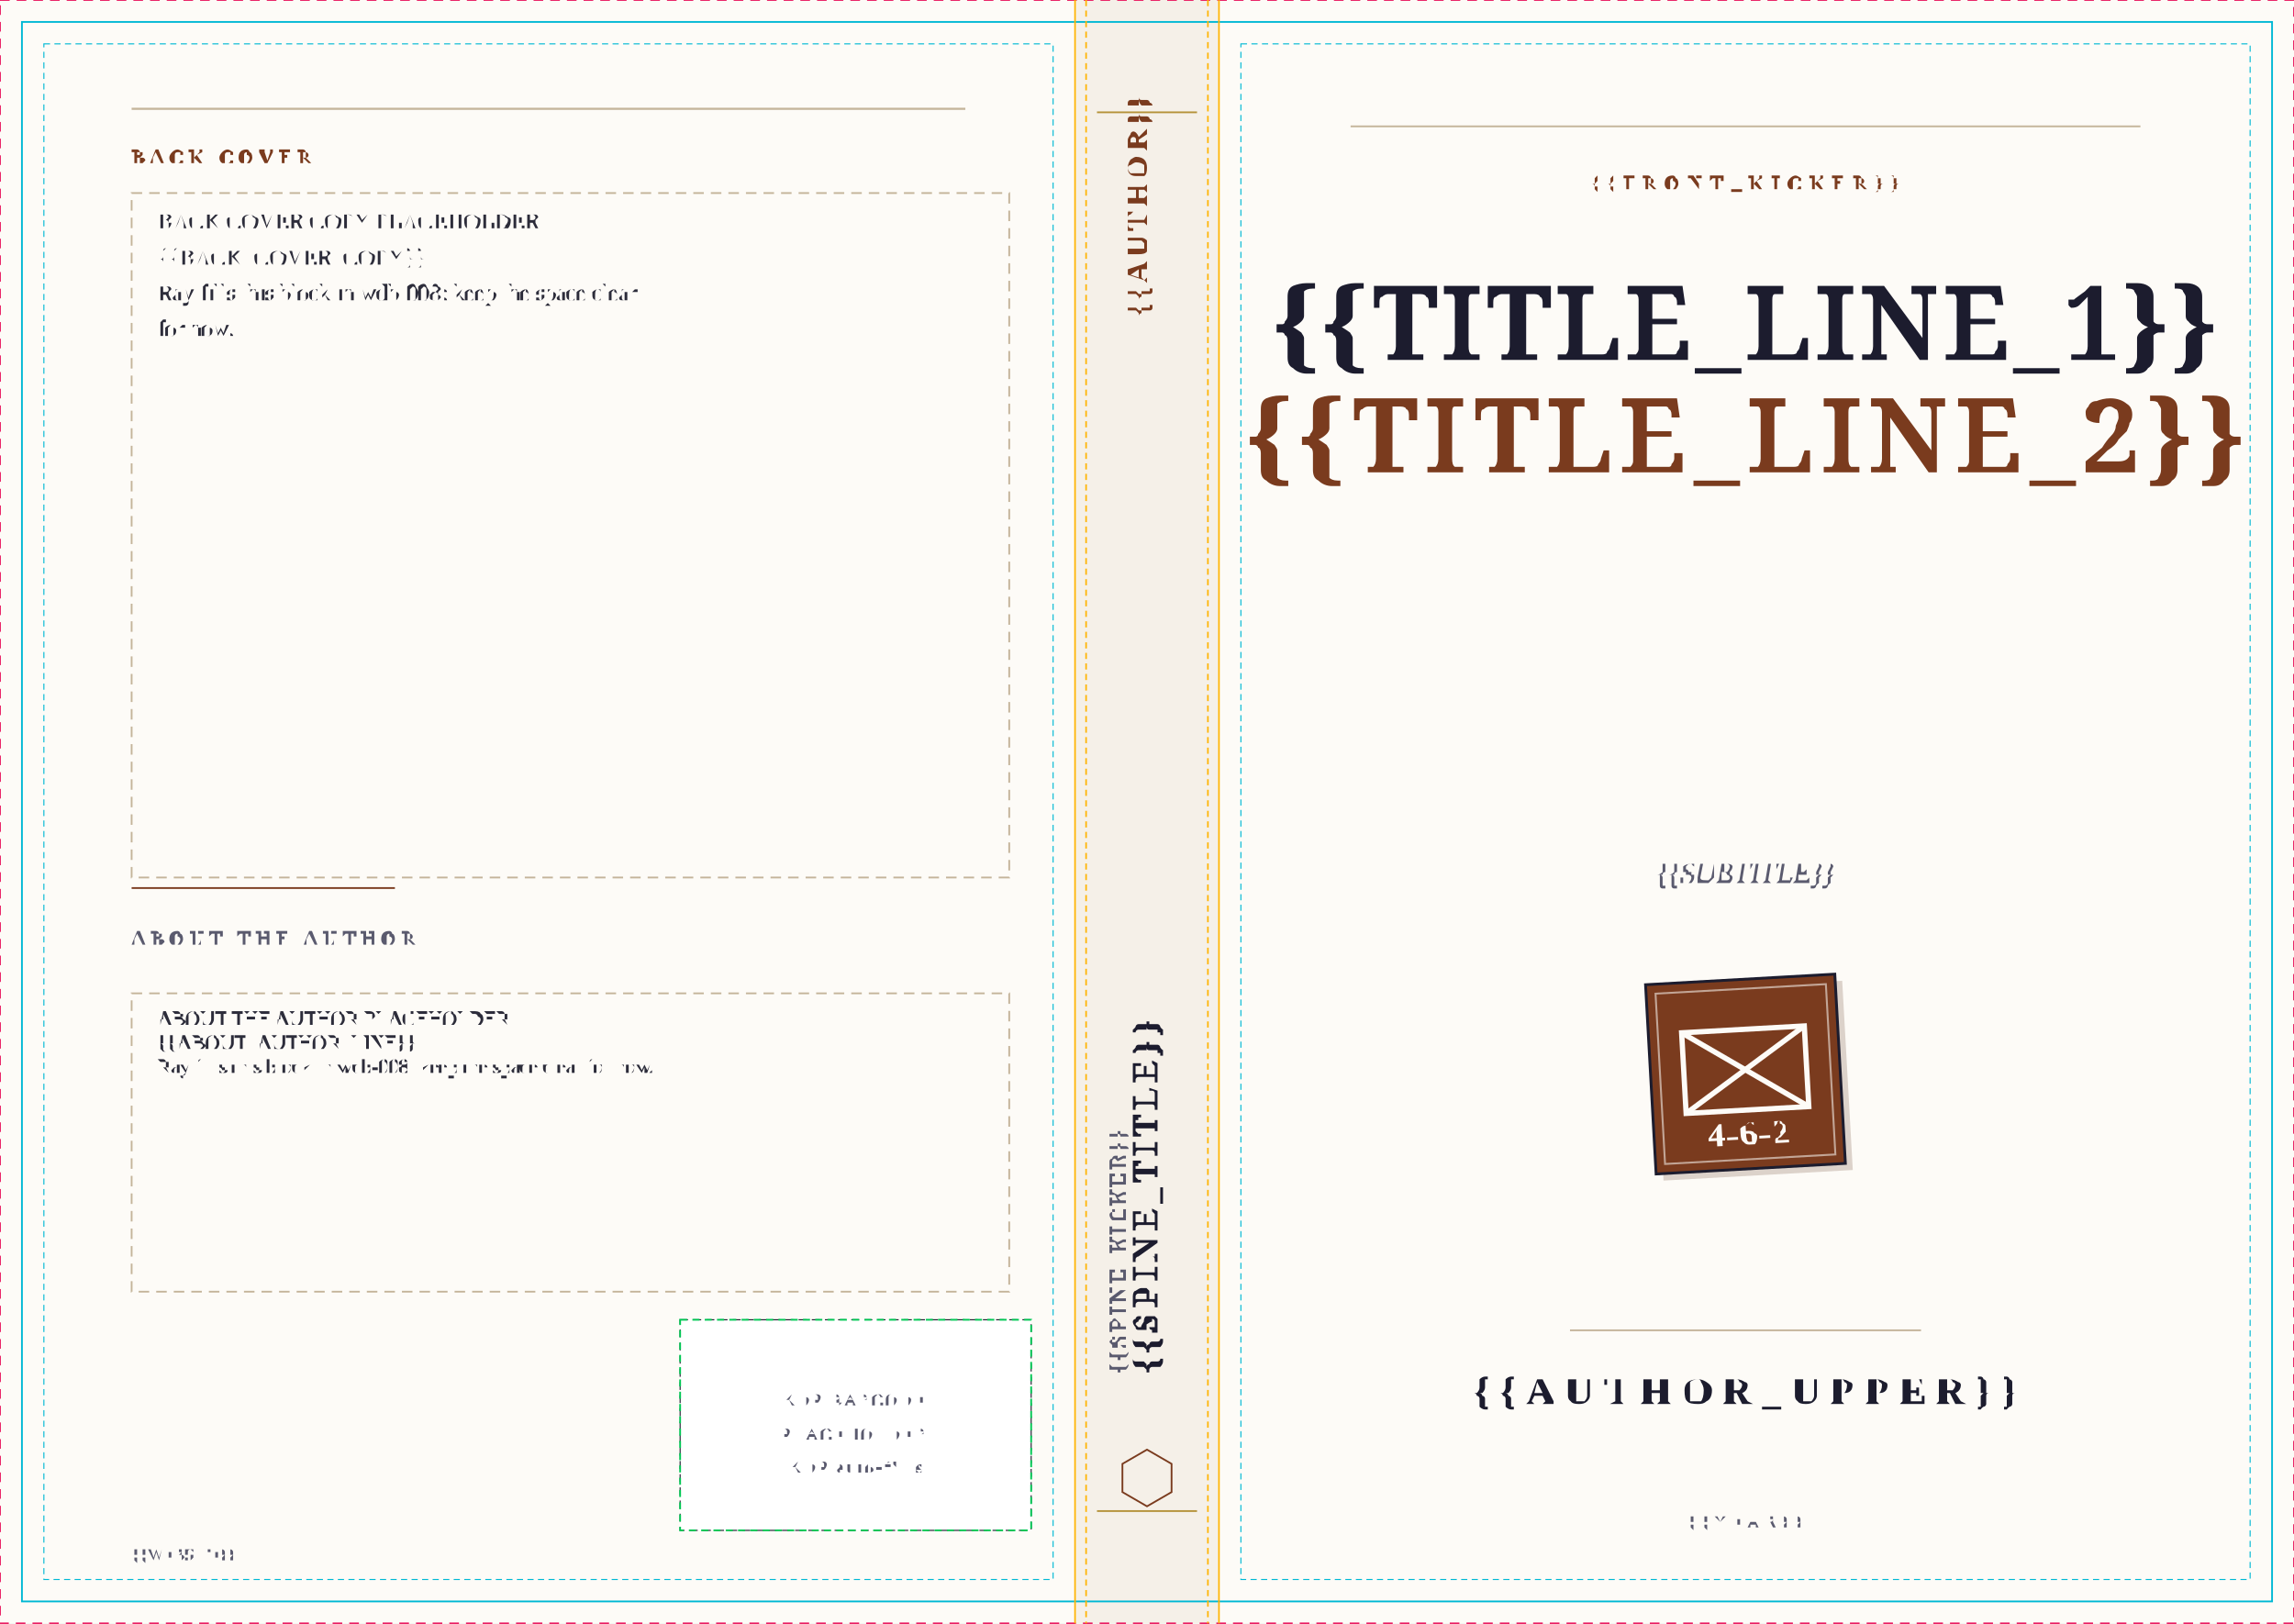
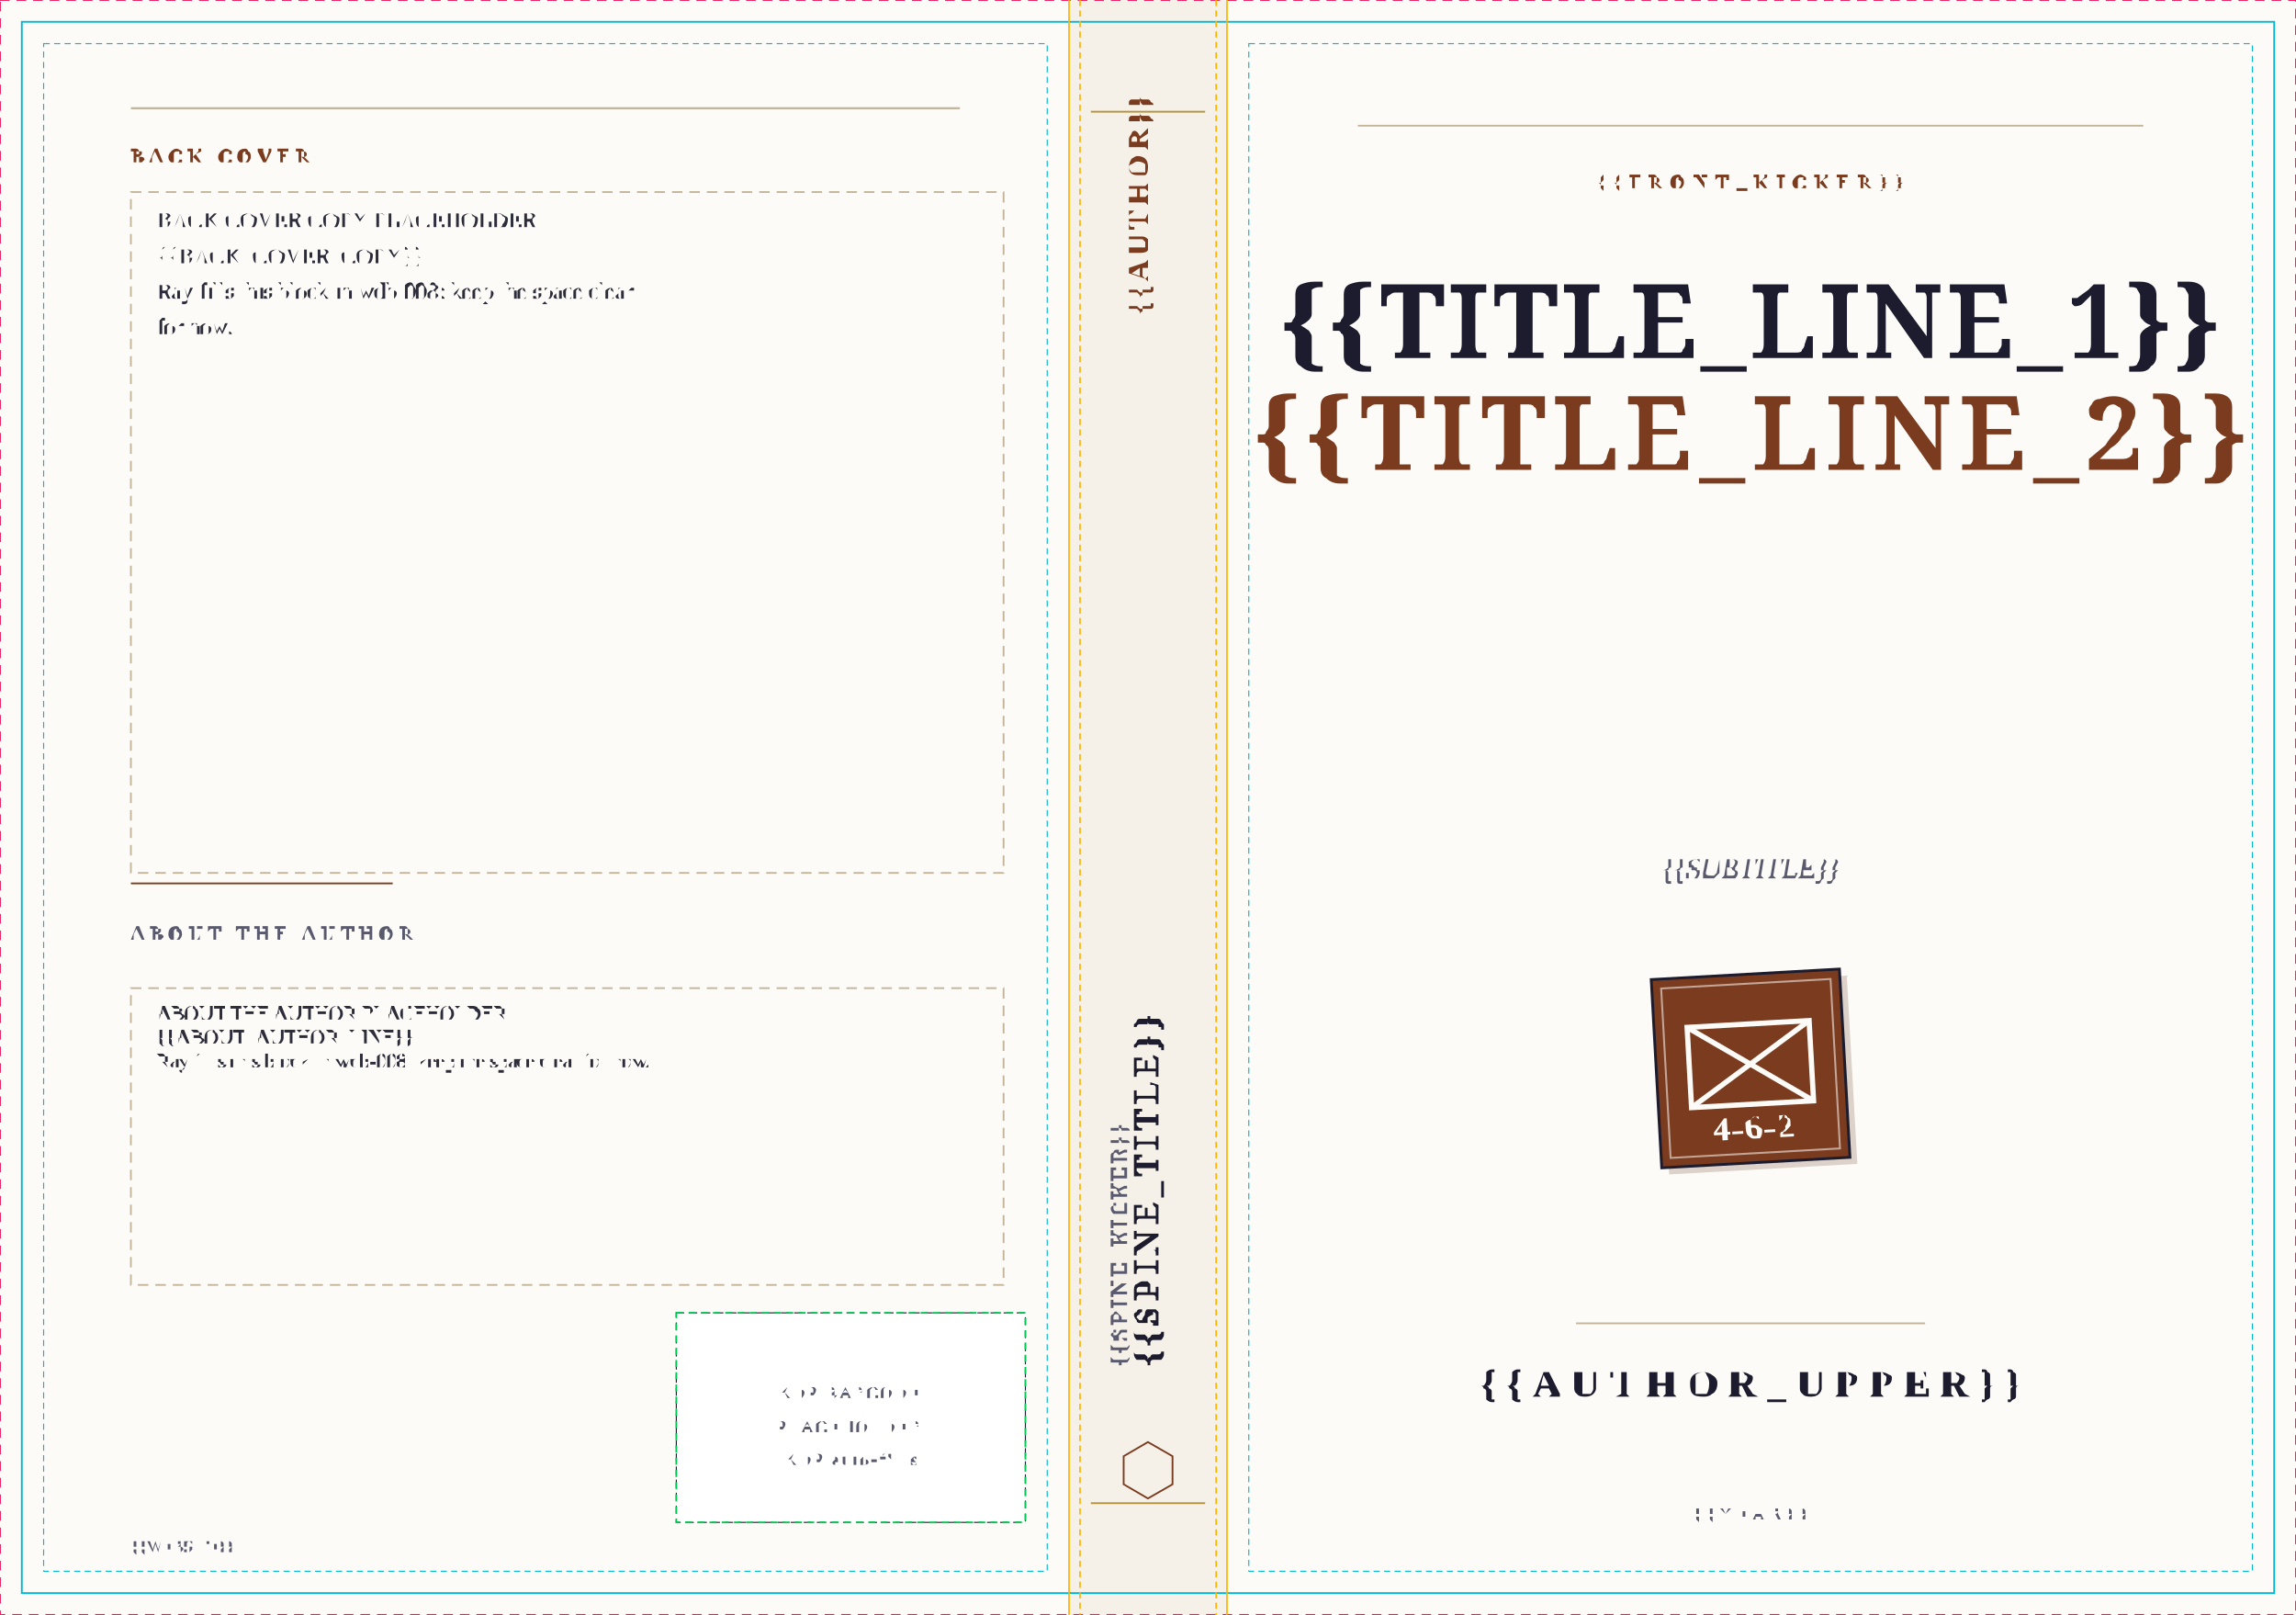
- <svg xmlns="http://www.w3.org/2000/svg" width="13.07in" height="9.25in" viewBox="0 0 13.07 9.25">
+ <svg xmlns="http://www.w3.org/2000/svg" width="13.155in" height="9.25in" viewBox="0 0 13.155 9.25">
  <defs>
    <style>
      .paper { fill: #fdfbf7; }
      .paper-alt { fill: #f5f0e8; }
      .ink { fill: #1c1c2e; }
      .body { fill: #2c2c3a; }
      .muted { fill: #5a5a6e; }
      .accent { fill: #7a3b1e; }
      .gold { fill: #b5933a; }
      .display { font-family: 'Playfair Display', Georgia, serif; }
      .lora { font-family: Lora, Georgia, 'Times New Roman', serif; }
      .small { font-family: Lora, Georgia, 'Times New Roman', serif; text-transform: uppercase; }
      .guide-trim { fill: none; stroke: #00B8D4; stroke-width: 0.010; }
      .guide-safe { fill: none; stroke: #00B8D4; stroke-width: 0.006; stroke-dasharray: 0.035 0.025; }
      .guide-bleed { fill: none; stroke: #E91E63; stroke-width: 0.010; stroke-dasharray: 0.055 0.040; }
      .guide-spine { fill: none; stroke: #FFB300; stroke-width: 0.009; }
    </style>
  </defs>
-   <rect x="0" y="0" width="13.07" height="9.25" class="paper" />
-   <rect x="6.125" y="0" width="0.82" height="9.25" class="paper-alt" />
+   <rect x="0" y="0" width="13.155" height="9.25" class="paper" />
+   <rect x="6.125" y="0" width="0.905" height="9.25" class="paper-alt" />
  <g id="back-cover">
    <line x1="0.75" y1="0.62" x2="5.5" y2="0.62" stroke="#c4b49a" stroke-width="0.012" />
    <text x="0.75" y="0.93" class="small accent" font-size="0.111" text-anchor="start" letter-spacing="0.030" font-weight="700">
      <tspan x="0.75" dy="0">BACK COVER</tspan>
    </text>
    <rect x="0.75" y="1.1" width="5" height="3.9" fill="none" stroke="#c4b49a" stroke-width="0.010" stroke-dasharray="0.060 0.040" />
    <text x="0.9" y="1.3" class="lora body" font-size="0.130" text-anchor="start">
      <tspan x="0.9" dy="0">BACK COVER COPY PLACEHOLDER</tspan>
      <tspan x="0.9" dy="0.205">{{BACK_COVER_COPY}}</tspan>
      <tspan x="0.9" dy="0.205">Ray fills this block in wdb-008; keep the space clear</tspan>
      <tspan x="0.9" dy="0.205">for now.</tspan>
    </text>
    <line x1="0.75" y1="5.06" x2="2.25" y2="5.06" stroke="#7a3b1e" stroke-width="0.010" />
    <text x="0.75" y="5.38" class="small muted" font-size="0.111" text-anchor="start" letter-spacing="0.030" font-weight="700">
      <tspan x="0.75" dy="0">ABOUT THE AUTHOR</tspan>
    </text>
    <rect x="0.75" y="5.66" width="5" height="1.7" fill="none" stroke="#c4b49a" stroke-width="0.010" stroke-dasharray="0.060 0.040" />
    <text x="0.9" y="5.84" class="lora body" font-size="0.115" text-anchor="start">
      <tspan x="0.9" dy="0">ABOUT THE AUTHOR PLACEHOLDER</tspan>
      <tspan x="0.9" dy="0.138">{{ABOUT_AUTHOR_LINE}}</tspan>
      <tspan x="0.9" dy="0.138">Ray fills this block in wdb-008; keep the space clear for now.</tspan>
    </text>
    <rect x="3.875" y="7.52" width="2" height="1.2" fill="#ffffff" stroke="#1c1c2e" stroke-width="0.006" stroke-dasharray="0.045 0.030" />
    <text x="4.875" y="8.01" class="small muted" font-size="0.090" text-anchor="middle" letter-spacing="0.018">
      <tspan x="4.875" dy="0">KDP BARCODE</tspan>
      <tspan x="4.875" dy="0.19">PLACEHOLDER</tspan>
      <tspan x="4.875" dy="0.19">KDP auto-fills</tspan>
    </text>
    <text x="0.75" y="8.89" class="lora muted" font-size="0.095" text-anchor="start">
      <tspan x="0.75" dy="0">{{WEBSITE}}</tspan>
    </text>
  </g>
  <g id="spine">
-     <line x1="6.25" y1="0.64" x2="6.82" y2="0.64" stroke="#b5933a" stroke-width="0.010" />
-     <line x1="6.25" y1="8.61" x2="6.82" y2="8.61" stroke="#b5933a" stroke-width="0.010" />
-     <g transform="translate(6.4149 7.82) rotate(-90)">
+     <line x1="6.25" y1="0.64" x2="6.905" y2="0.64" stroke="#b5933a" stroke-width="0.010" />
+     <line x1="6.25" y1="8.61" x2="6.905" y2="8.61" stroke="#b5933a" stroke-width="0.010" />
+     <g transform="translate(6.4575 7.82) rotate(-90)">
      <text class="display muted" font-size="0.125" font-weight="700" letter-spacing="0.016">{{SPINE_KICKER}}</text>
    </g>
-     <g transform="translate(6.5949 7.82) rotate(-90)">
+     <g transform="translate(6.6375 7.82) rotate(-90)">
      <text class="display ink" font-size="0.190" font-weight="900" letter-spacing="0.030">{{SPINE_TITLE}}</text>
    </g>
-     <g transform="translate(6.5349 1.8) rotate(-90)">
+     <g transform="translate(6.5775 1.8) rotate(-90)">
      <text class="lora accent" font-size="0.167" font-weight="700" letter-spacing="0.028">{{AUTHOR}}</text>
    </g>
-     <polygon points="6.535,8.26 6.675,8.341 6.675,8.502 6.535,8.583 6.395,8.502 6.395,8.341" fill="none" stroke="#7a3b1e" stroke-width="0.010" />
+     <polygon points="6.577,8.26 6.718,8.341 6.718,8.502 6.577,8.583 6.438,8.502 6.438,8.341" fill="none" stroke="#7a3b1e" stroke-width="0.010" />
  </g>
  <g id="front-cover">
-     <line x1="7.695" y1="0.72" x2="12.195" y2="0.72" stroke="#c4b49a" stroke-width="0.010" />
-     <text x="9.945" y="1.08" class="small accent" font-size="0.111" text-anchor="middle" letter-spacing="0.045" font-weight="700">
-       <tspan x="9.945" dy="0">{{FRONT_KICKER}}</tspan>
+     <line x1="7.78" y1="0.72" x2="12.28" y2="0.72" stroke="#c4b49a" stroke-width="0.010" />
+     <text x="10.03" y="1.08" class="small accent" font-size="0.111" text-anchor="middle" letter-spacing="0.045" font-weight="700">
+       <tspan x="10.03" dy="0">{{FRONT_KICKER}}</tspan>
    </text>
-     <text x="9.945" y="2.05" class="display ink" font-size="0.580" text-anchor="middle" font-weight="800" letter-spacing="0.020">
-       <tspan x="9.945" dy="0">{{TITLE_LINE_1}}</tspan>
+     <text x="10.03" y="2.05" class="display ink" font-size="0.580" text-anchor="middle" font-weight="800" letter-spacing="0.020">
+       <tspan x="10.03" dy="0">{{TITLE_LINE_1}}</tspan>
    </text>
-     <text x="9.945" y="2.69" class="display accent" font-size="0.580" text-anchor="middle" font-weight="900" letter-spacing="0.040">
-       <tspan x="9.945" dy="0">{{TITLE_LINE_2}}</tspan>
+     <text x="10.03" y="2.69" class="display accent" font-size="0.580" text-anchor="middle" font-weight="900" letter-spacing="0.040">
+       <tspan x="10.03" dy="0">{{TITLE_LINE_2}}</tspan>
    </text>
-     <text x="9.945" y="5.03" class="lora muted" font-size="0.167" text-anchor="middle" font-style="italic">
-       <tspan x="9.945" dy="0">{{SUBTITLE}}</tspan>
+     <text x="10.03" y="5.03" class="lora muted" font-size="0.167" text-anchor="middle" font-style="italic">
+       <tspan x="10.03" dy="0">{{SUBTITLE}}</tspan>
    </text>
-     <g id="counter" transform="translate(9.9447 6.12) rotate(-3.2)">
+     <g id="counter" transform="translate(10.03 6.12) rotate(-3.2)">
      <rect x="-0.5" y="-0.5" width="1.08" height="1.08" fill="#5a2c14" opacity="0.20" />
      <rect x="-0.54" y="-0.54" width="1.08" height="1.08" fill="#7a3b1e" stroke="#1c1c2e" stroke-width="0.016" />
      <rect x="-0.486" y="-0.486" width="0.972" height="0.972" fill="none" stroke="#fdfbf7" stroke-width="0.011" opacity="0.55" />
      <rect x="-0.35" y="-0.255" width="0.7" height="0.46" fill="none" stroke="#fdfbf7" stroke-width="0.030" />
      <line x1="-0.35" y1="-0.255" x2="0.35" y2="0.205" stroke="#fdfbf7" stroke-width="0.030" />
      <line x1="0.35" y1="-0.255" x2="-0.35" y2="0.205" stroke="#fdfbf7" stroke-width="0.030" />
      <text class="lora" x="0" y="0.405" text-anchor="middle" font-size="0.194" font-weight="700" fill="#fdfbf7" letter-spacing="0.010">4-6-2</text>
    </g>
-     <line x1="8.945" y1="7.58" x2="10.945" y2="7.58" stroke="#c4b49a" stroke-width="0.010" />
-     <text x="9.945" y="8" class="lora ink" font-size="0.225" text-anchor="middle" font-weight="700" letter-spacing="0.060">
-       <tspan x="9.945" dy="0">{{AUTHOR_UPPER}}</tspan>
+     <line x1="9.03" y1="7.58" x2="11.03" y2="7.58" stroke="#c4b49a" stroke-width="0.010" />
+     <text x="10.03" y="8" class="lora ink" font-size="0.225" text-anchor="middle" font-weight="700" letter-spacing="0.060">
+       <tspan x="10.03" dy="0">{{AUTHOR_UPPER}}</tspan>
    </text>
-     <text x="9.945" y="8.7" class="lora muted" font-size="0.095" text-anchor="middle" letter-spacing="0.030">
-       <tspan x="9.945" dy="0">{{YEAR}}</tspan>
+     <text x="10.03" y="8.7" class="lora muted" font-size="0.095" text-anchor="middle" letter-spacing="0.030">
+       <tspan x="10.03" dy="0">{{YEAR}}</tspan>
    </text>
  </g>
  <g id="guides">
-     <rect x="0" y="0" width="13.07" height="9.25" class="guide-bleed" />
-     <rect x="0.125" y="0.125" width="12.82" height="9" class="guide-trim" />
+     <rect x="0" y="0" width="13.155" height="9.25" class="guide-bleed" />
+     <rect x="0.125" y="0.125" width="12.905" height="9" class="guide-trim" />
    <rect x="0.25" y="0.25" width="5.75" height="8.75" class="guide-safe" />
-     <rect x="7.07" y="0.25" width="5.75" height="8.75" class="guide-safe" />
+     <rect x="7.155" y="0.25" width="5.75" height="8.75" class="guide-safe" />
    <line x1="6.125" y1="0" x2="6.125" y2="9.25" class="guide-spine" />
-     <line x1="6.945" y1="0" x2="6.945" y2="9.25" class="guide-spine" />
+     <line x1="7.03" y1="0" x2="7.03" y2="9.25" class="guide-spine" />
    <line x1="6.188" y1="0" x2="6.188" y2="9.25" class="guide-spine" stroke-dasharray="0.035 0.025" />
-     <line x1="6.882" y1="0" x2="6.882" y2="9.25" class="guide-spine" stroke-dasharray="0.035 0.025" />
+     <line x1="6.968" y1="0" x2="6.968" y2="9.25" class="guide-spine" stroke-dasharray="0.035 0.025" />
    <rect x="3.875" y="7.52" width="2" height="1.2" fill="none" stroke="#00C853" stroke-width="0.010" stroke-dasharray="0.040 0.030" />
  </g>
</svg>
